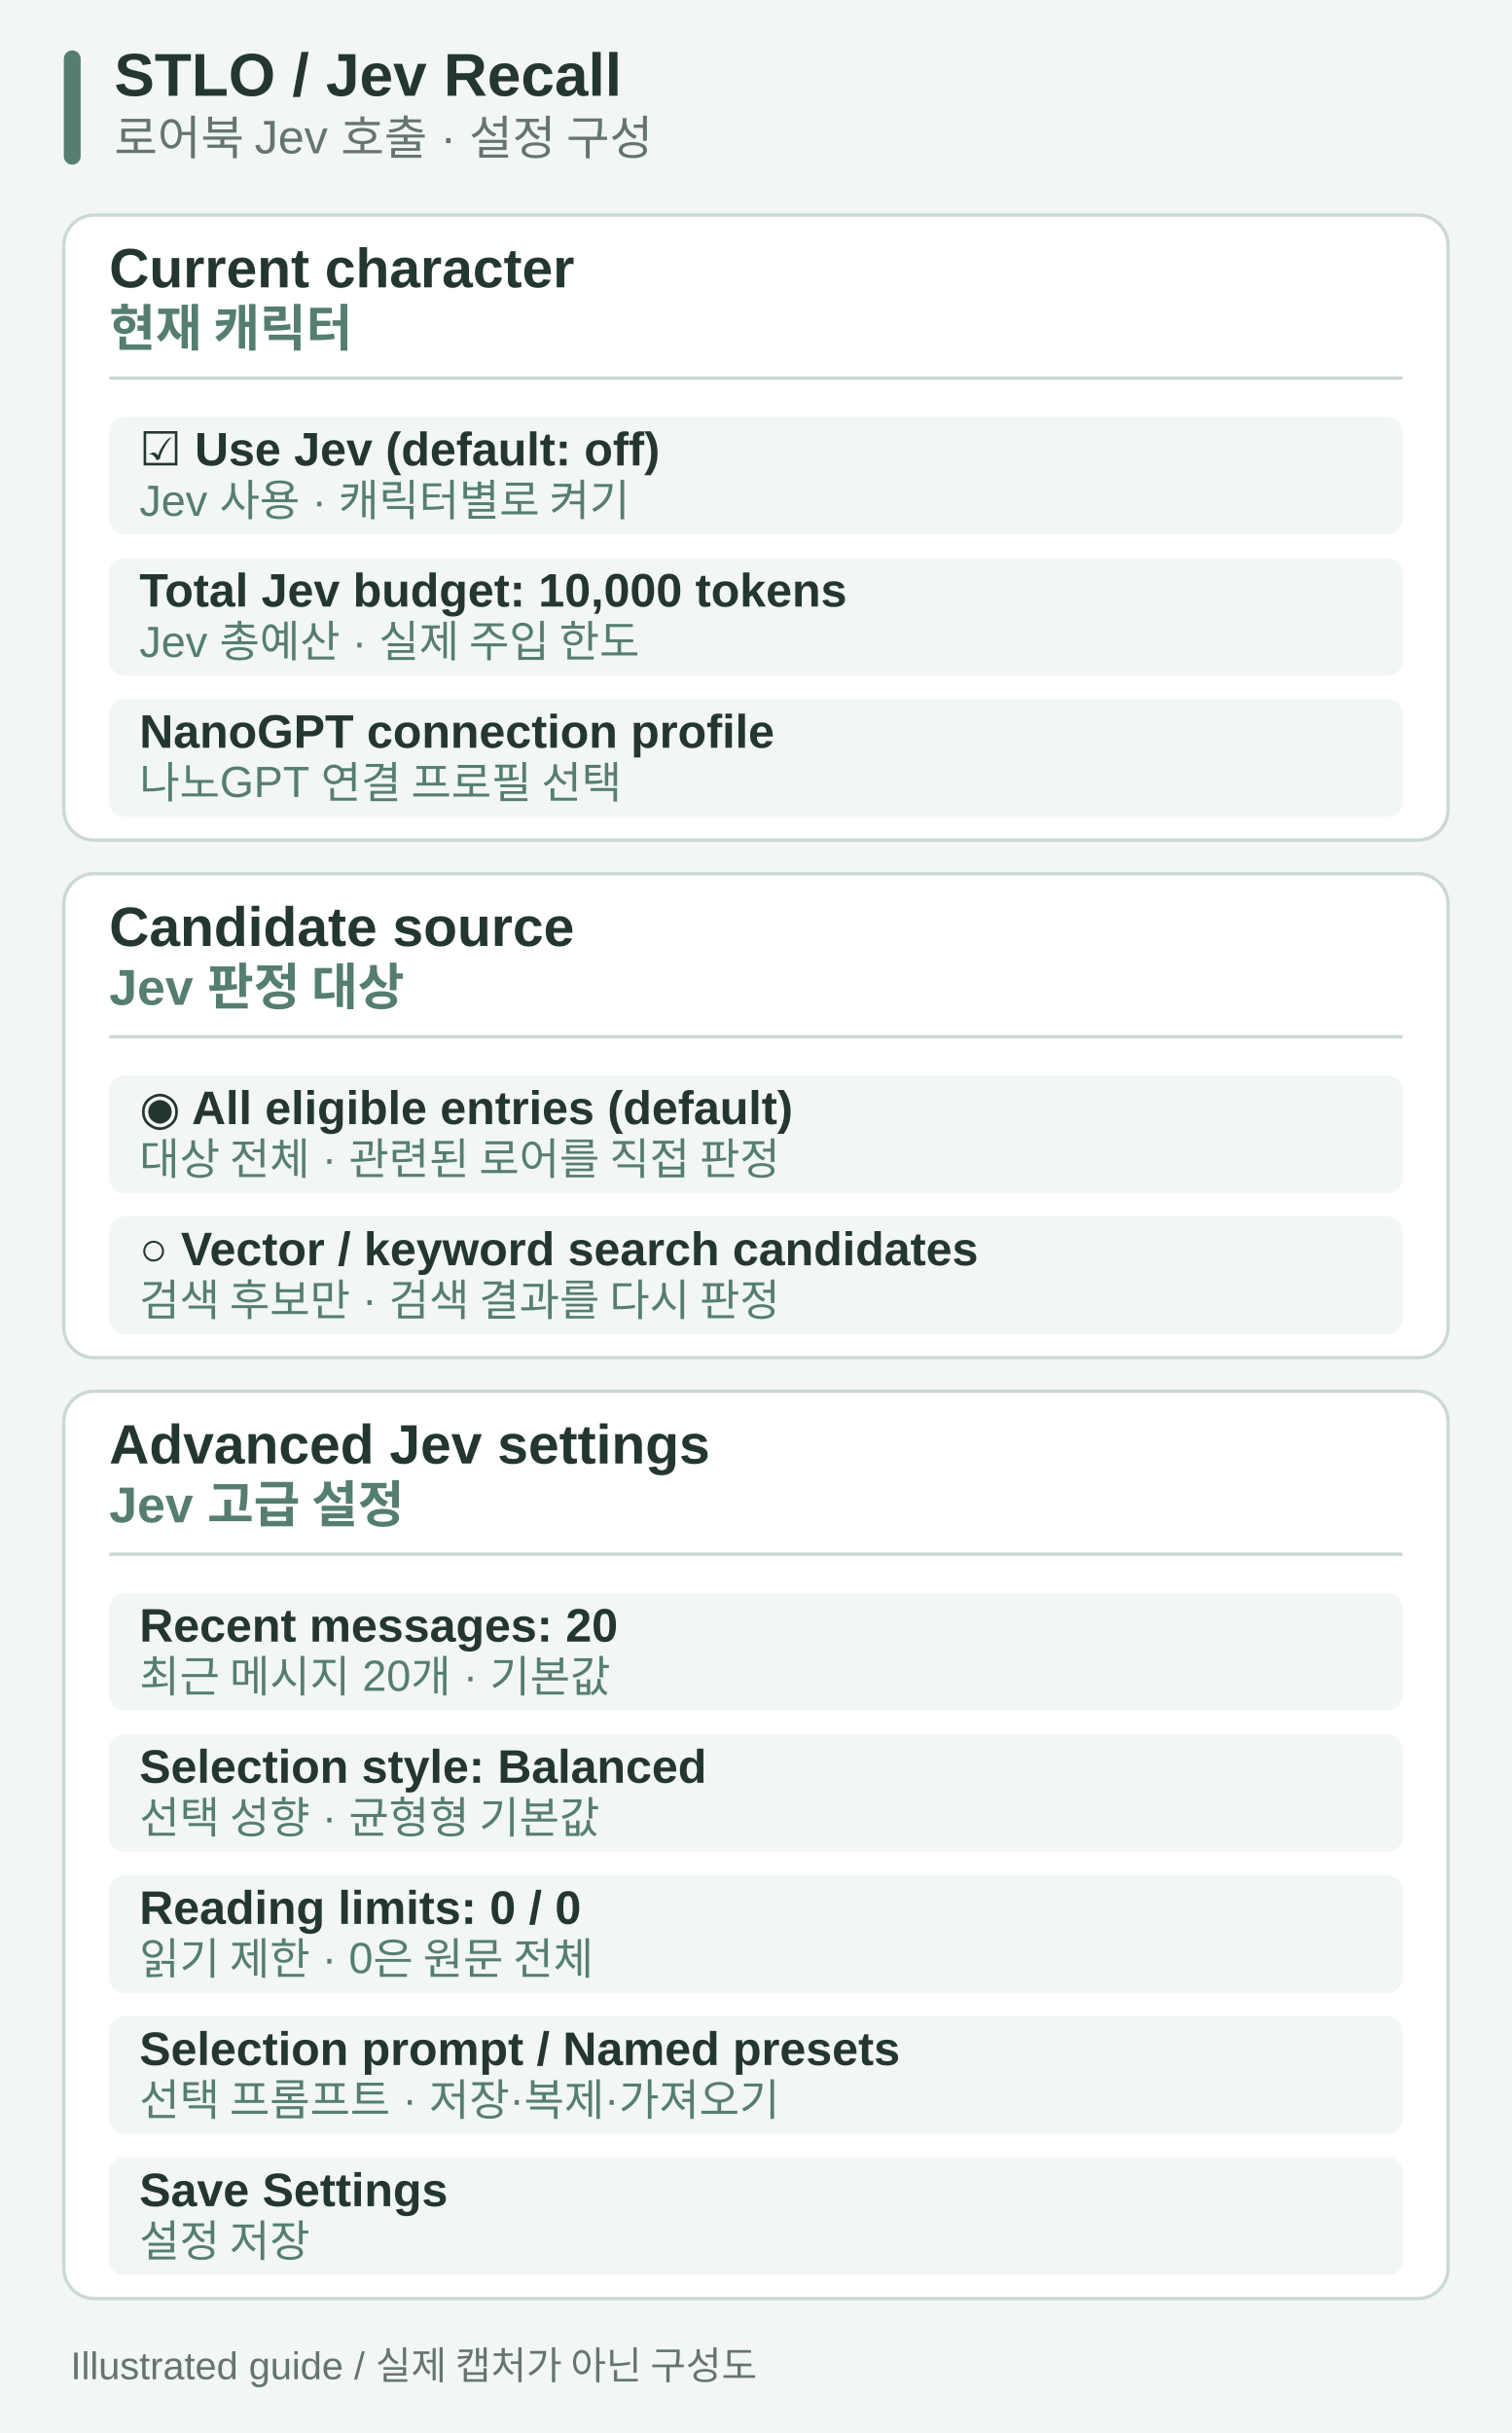
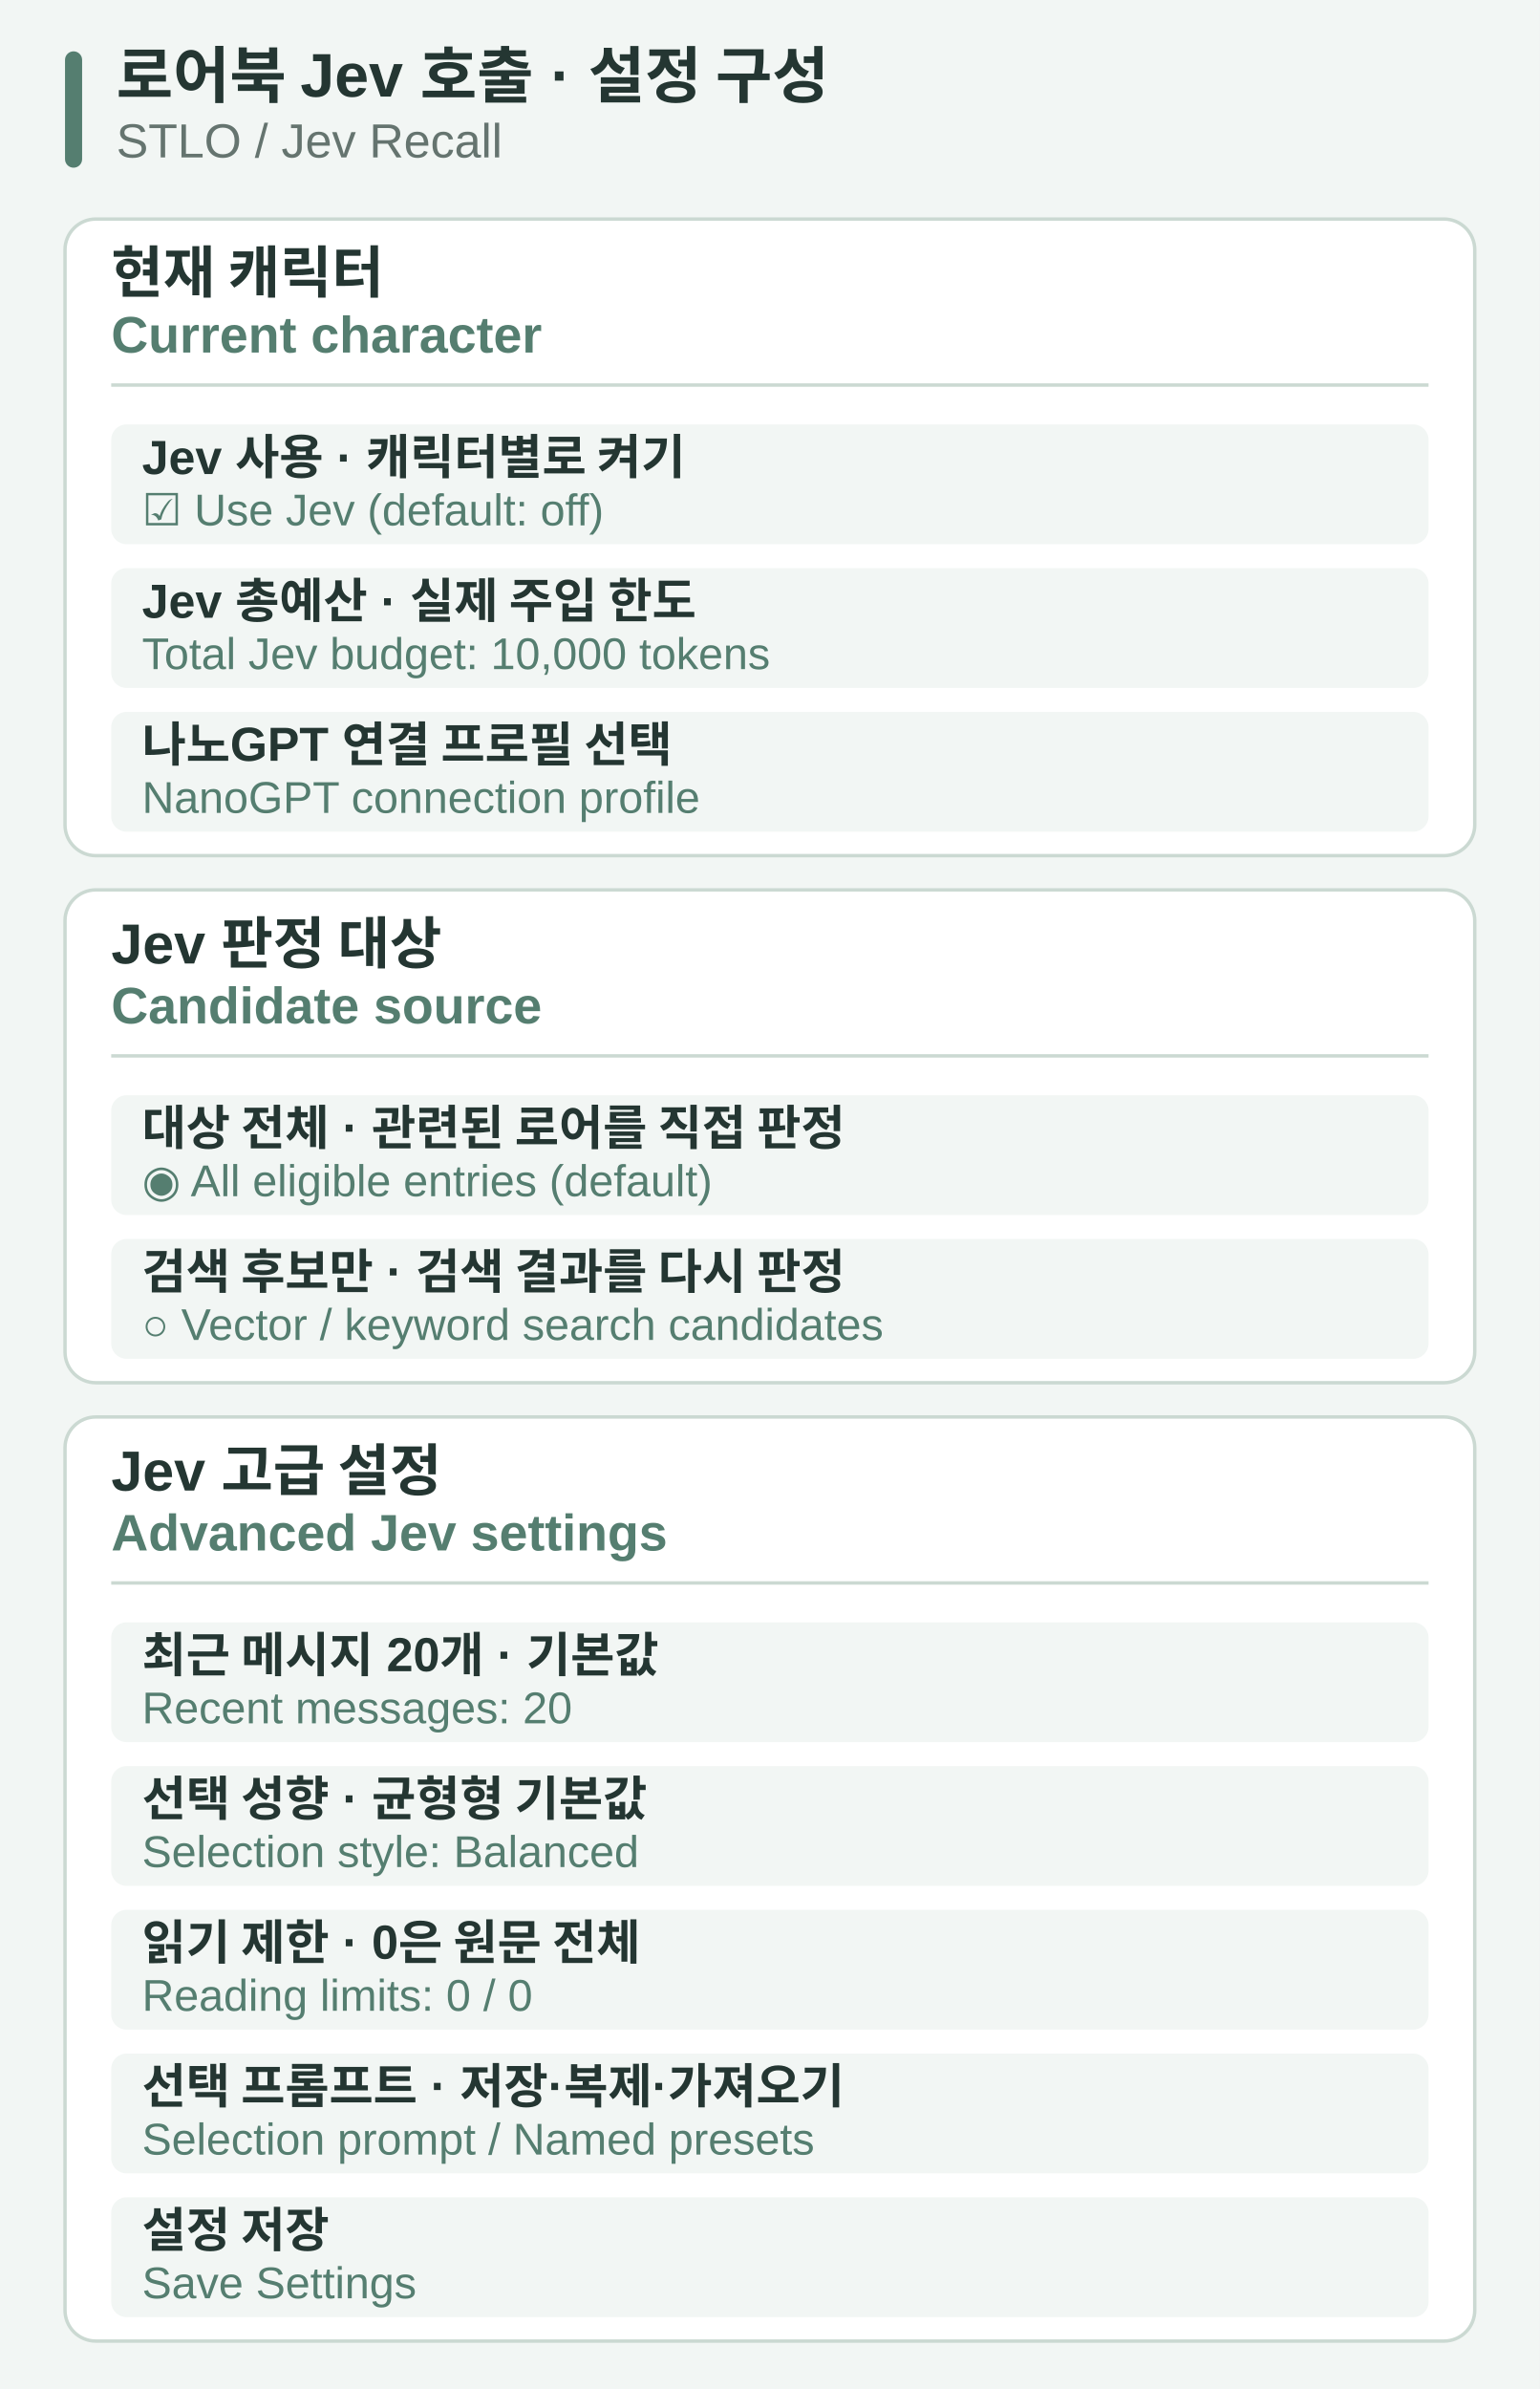
- <svg xmlns="http://www.w3.org/2000/svg" width="900" height="1448" viewBox="0 0 900 1448" font-family="Arial,'Noto Sans KR','Apple SD Gothic Neo','Malgun Gothic',sans-serif" role="img" aria-label="STLO / Jev Recall">
-   <rect width="900" height="1448" fill="#f2f6f4" />
+ <svg xmlns="http://www.w3.org/2000/svg" width="900" height="1396" viewBox="0 0 900 1396" font-family="Arial,'Noto Sans KR','Apple SD Gothic Neo','Malgun Gothic',sans-serif" role="img" aria-label="STLO / Jev Recall">
+   <rect width="900" height="1396" fill="#f2f6f4" />
  <rect x="38" y="30" width="10" height="68" rx="5" fill="#557e70" />
-   <text x="68" y="57" font-size="36" fill="#243632" font-weight="600">STLO / Jev Recall</text>
-   <text x="68" y="92" font-size="28" fill="#65746f" font-weight="400">로어북 Jev 호출 · 설정 구성</text>
+   <text x="68" y="57" font-size="36" fill="#243632" font-weight="600">로어북 Jev 호출 · 설정 구성</text>
+   <text x="68" y="92" font-size="28" fill="#65746f" font-weight="400">STLO / Jev Recall</text>
  <rect x="38" y="128" width="824" height="372" rx="18" fill="#fff" stroke="#cbd9d2" stroke-width="2" />
-   <text x="65" y="171" font-size="33" fill="#243632" font-weight="600">Current character</text>
-   <text x="65" y="206" font-size="30" fill="#557e70" font-weight="600">현재 캐릭터</text>
+   <text x="65" y="171" font-size="33" fill="#243632" font-weight="600">현재 캐릭터</text>
+   <text x="65" y="206" font-size="30" fill="#557e70" font-weight="600">Current character</text>
  <path d="M65 225H835" stroke="#cbd9d2" stroke-width="2" />
  <rect x="65" y="248" width="770" height="70" rx="9" fill="#f2f6f4" />
-   <text x="83" y="277" font-size="28" fill="#243632" font-weight="600">☑ Use Jev  (default: off)</text>
-   <text x="83" y="307" font-size="26" fill="#557e70" font-weight="400">Jev 사용 · 캐릭터별로 켜기</text>
+   <text x="83" y="277" font-size="28" fill="#243632" font-weight="600">Jev 사용 · 캐릭터별로 켜기</text>
+   <text x="83" y="307" font-size="26" fill="#557e70" font-weight="400">☑ Use Jev  (default: off)</text>
  <rect x="65" y="332" width="770" height="70" rx="9" fill="#f2f6f4" />
-   <text x="83" y="361" font-size="28" fill="#243632" font-weight="600">Total Jev budget: 10,000 tokens</text>
-   <text x="83" y="391" font-size="26" fill="#557e70" font-weight="400">Jev 총예산 · 실제 주입 한도</text>
+   <text x="83" y="361" font-size="28" fill="#243632" font-weight="600">Jev 총예산 · 실제 주입 한도</text>
+   <text x="83" y="391" font-size="26" fill="#557e70" font-weight="400">Total Jev budget: 10,000 tokens</text>
  <rect x="65" y="416" width="770" height="70" rx="9" fill="#f2f6f4" />
-   <text x="83" y="445" font-size="28" fill="#243632" font-weight="600">NanoGPT connection profile</text>
-   <text x="83" y="475" font-size="26" fill="#557e70" font-weight="400">나노GPT 연결 프로필 선택</text>
+   <text x="83" y="445" font-size="28" fill="#243632" font-weight="600">나노GPT 연결 프로필 선택</text>
+   <text x="83" y="475" font-size="26" fill="#557e70" font-weight="400">NanoGPT connection profile</text>
  <rect x="38" y="520" width="824" height="288" rx="18" fill="#fff" stroke="#cbd9d2" stroke-width="2" />
-   <text x="65" y="563" font-size="33" fill="#243632" font-weight="600">Candidate source</text>
-   <text x="65" y="598" font-size="30" fill="#557e70" font-weight="600">Jev 판정 대상</text>
+   <text x="65" y="563" font-size="33" fill="#243632" font-weight="600">Jev 판정 대상</text>
+   <text x="65" y="598" font-size="30" fill="#557e70" font-weight="600">Candidate source</text>
  <path d="M65 617H835" stroke="#cbd9d2" stroke-width="2" />
  <rect x="65" y="640" width="770" height="70" rx="9" fill="#f2f6f4" />
-   <text x="83" y="669" font-size="28" fill="#243632" font-weight="600">◉ All eligible entries (default)</text>
-   <text x="83" y="699" font-size="26" fill="#557e70" font-weight="400">대상 전체 · 관련된 로어를 직접 판정</text>
+   <text x="83" y="669" font-size="28" fill="#243632" font-weight="600">대상 전체 · 관련된 로어를 직접 판정</text>
+   <text x="83" y="699" font-size="26" fill="#557e70" font-weight="400">◉ All eligible entries (default)</text>
  <rect x="65" y="724" width="770" height="70" rx="9" fill="#f2f6f4" />
-   <text x="83" y="753" font-size="28" fill="#243632" font-weight="600">○ Vector / keyword search candidates</text>
-   <text x="83" y="783" font-size="26" fill="#557e70" font-weight="400">검색 후보만 · 검색 결과를 다시 판정</text>
+   <text x="83" y="753" font-size="28" fill="#243632" font-weight="600">검색 후보만 · 검색 결과를 다시 판정</text>
+   <text x="83" y="783" font-size="26" fill="#557e70" font-weight="400">○ Vector / keyword search candidates</text>
  <rect x="38" y="828" width="824" height="540" rx="18" fill="#fff" stroke="#cbd9d2" stroke-width="2" />
-   <text x="65" y="871" font-size="33" fill="#243632" font-weight="600">Advanced Jev settings</text>
-   <text x="65" y="906" font-size="30" fill="#557e70" font-weight="600">Jev 고급 설정</text>
+   <text x="65" y="871" font-size="33" fill="#243632" font-weight="600">Jev 고급 설정</text>
+   <text x="65" y="906" font-size="30" fill="#557e70" font-weight="600">Advanced Jev settings</text>
  <path d="M65 925H835" stroke="#cbd9d2" stroke-width="2" />
  <rect x="65" y="948" width="770" height="70" rx="9" fill="#f2f6f4" />
-   <text x="83" y="977" font-size="28" fill="#243632" font-weight="600">Recent messages: 20</text>
-   <text x="83" y="1007" font-size="26" fill="#557e70" font-weight="400">최근 메시지 20개 · 기본값</text>
+   <text x="83" y="977" font-size="28" fill="#243632" font-weight="600">최근 메시지 20개 · 기본값</text>
+   <text x="83" y="1007" font-size="26" fill="#557e70" font-weight="400">Recent messages: 20</text>
  <rect x="65" y="1032" width="770" height="70" rx="9" fill="#f2f6f4" />
-   <text x="83" y="1061" font-size="28" fill="#243632" font-weight="600">Selection style: Balanced</text>
-   <text x="83" y="1091" font-size="26" fill="#557e70" font-weight="400">선택 성향 · 균형형 기본값</text>
+   <text x="83" y="1061" font-size="28" fill="#243632" font-weight="600">선택 성향 · 균형형 기본값</text>
+   <text x="83" y="1091" font-size="26" fill="#557e70" font-weight="400">Selection style: Balanced</text>
  <rect x="65" y="1116" width="770" height="70" rx="9" fill="#f2f6f4" />
-   <text x="83" y="1145" font-size="28" fill="#243632" font-weight="600">Reading limits: 0 / 0</text>
-   <text x="83" y="1175" font-size="26" fill="#557e70" font-weight="400">읽기 제한 · 0은 원문 전체</text>
+   <text x="83" y="1145" font-size="28" fill="#243632" font-weight="600">읽기 제한 · 0은 원문 전체</text>
+   <text x="83" y="1175" font-size="26" fill="#557e70" font-weight="400">Reading limits: 0 / 0</text>
  <rect x="65" y="1200" width="770" height="70" rx="9" fill="#f2f6f4" />
-   <text x="83" y="1229" font-size="28" fill="#243632" font-weight="600">Selection prompt / Named presets</text>
-   <text x="83" y="1259" font-size="26" fill="#557e70" font-weight="400">선택 프롬프트 · 저장·복제·가져오기</text>
+   <text x="83" y="1229" font-size="28" fill="#243632" font-weight="600">선택 프롬프트 · 저장·복제·가져오기</text>
+   <text x="83" y="1259" font-size="26" fill="#557e70" font-weight="400">Selection prompt / Named presets</text>
  <rect x="65" y="1284" width="770" height="70" rx="9" fill="#f2f6f4" />
-   <text x="83" y="1313" font-size="28" fill="#243632" font-weight="600">Save Settings</text>
-   <text x="83" y="1343" font-size="26" fill="#557e70" font-weight="400">설정 저장</text>
-   <text x="42" y="1416" font-size="23" fill="#65746f" font-weight="400">Illustrated guide / 실제 캡처가 아닌 구성도</text>
+   <text x="83" y="1313" font-size="28" fill="#243632" font-weight="600">설정 저장</text>
+   <text x="83" y="1343" font-size="26" fill="#557e70" font-weight="400">Save Settings</text>
</svg>
